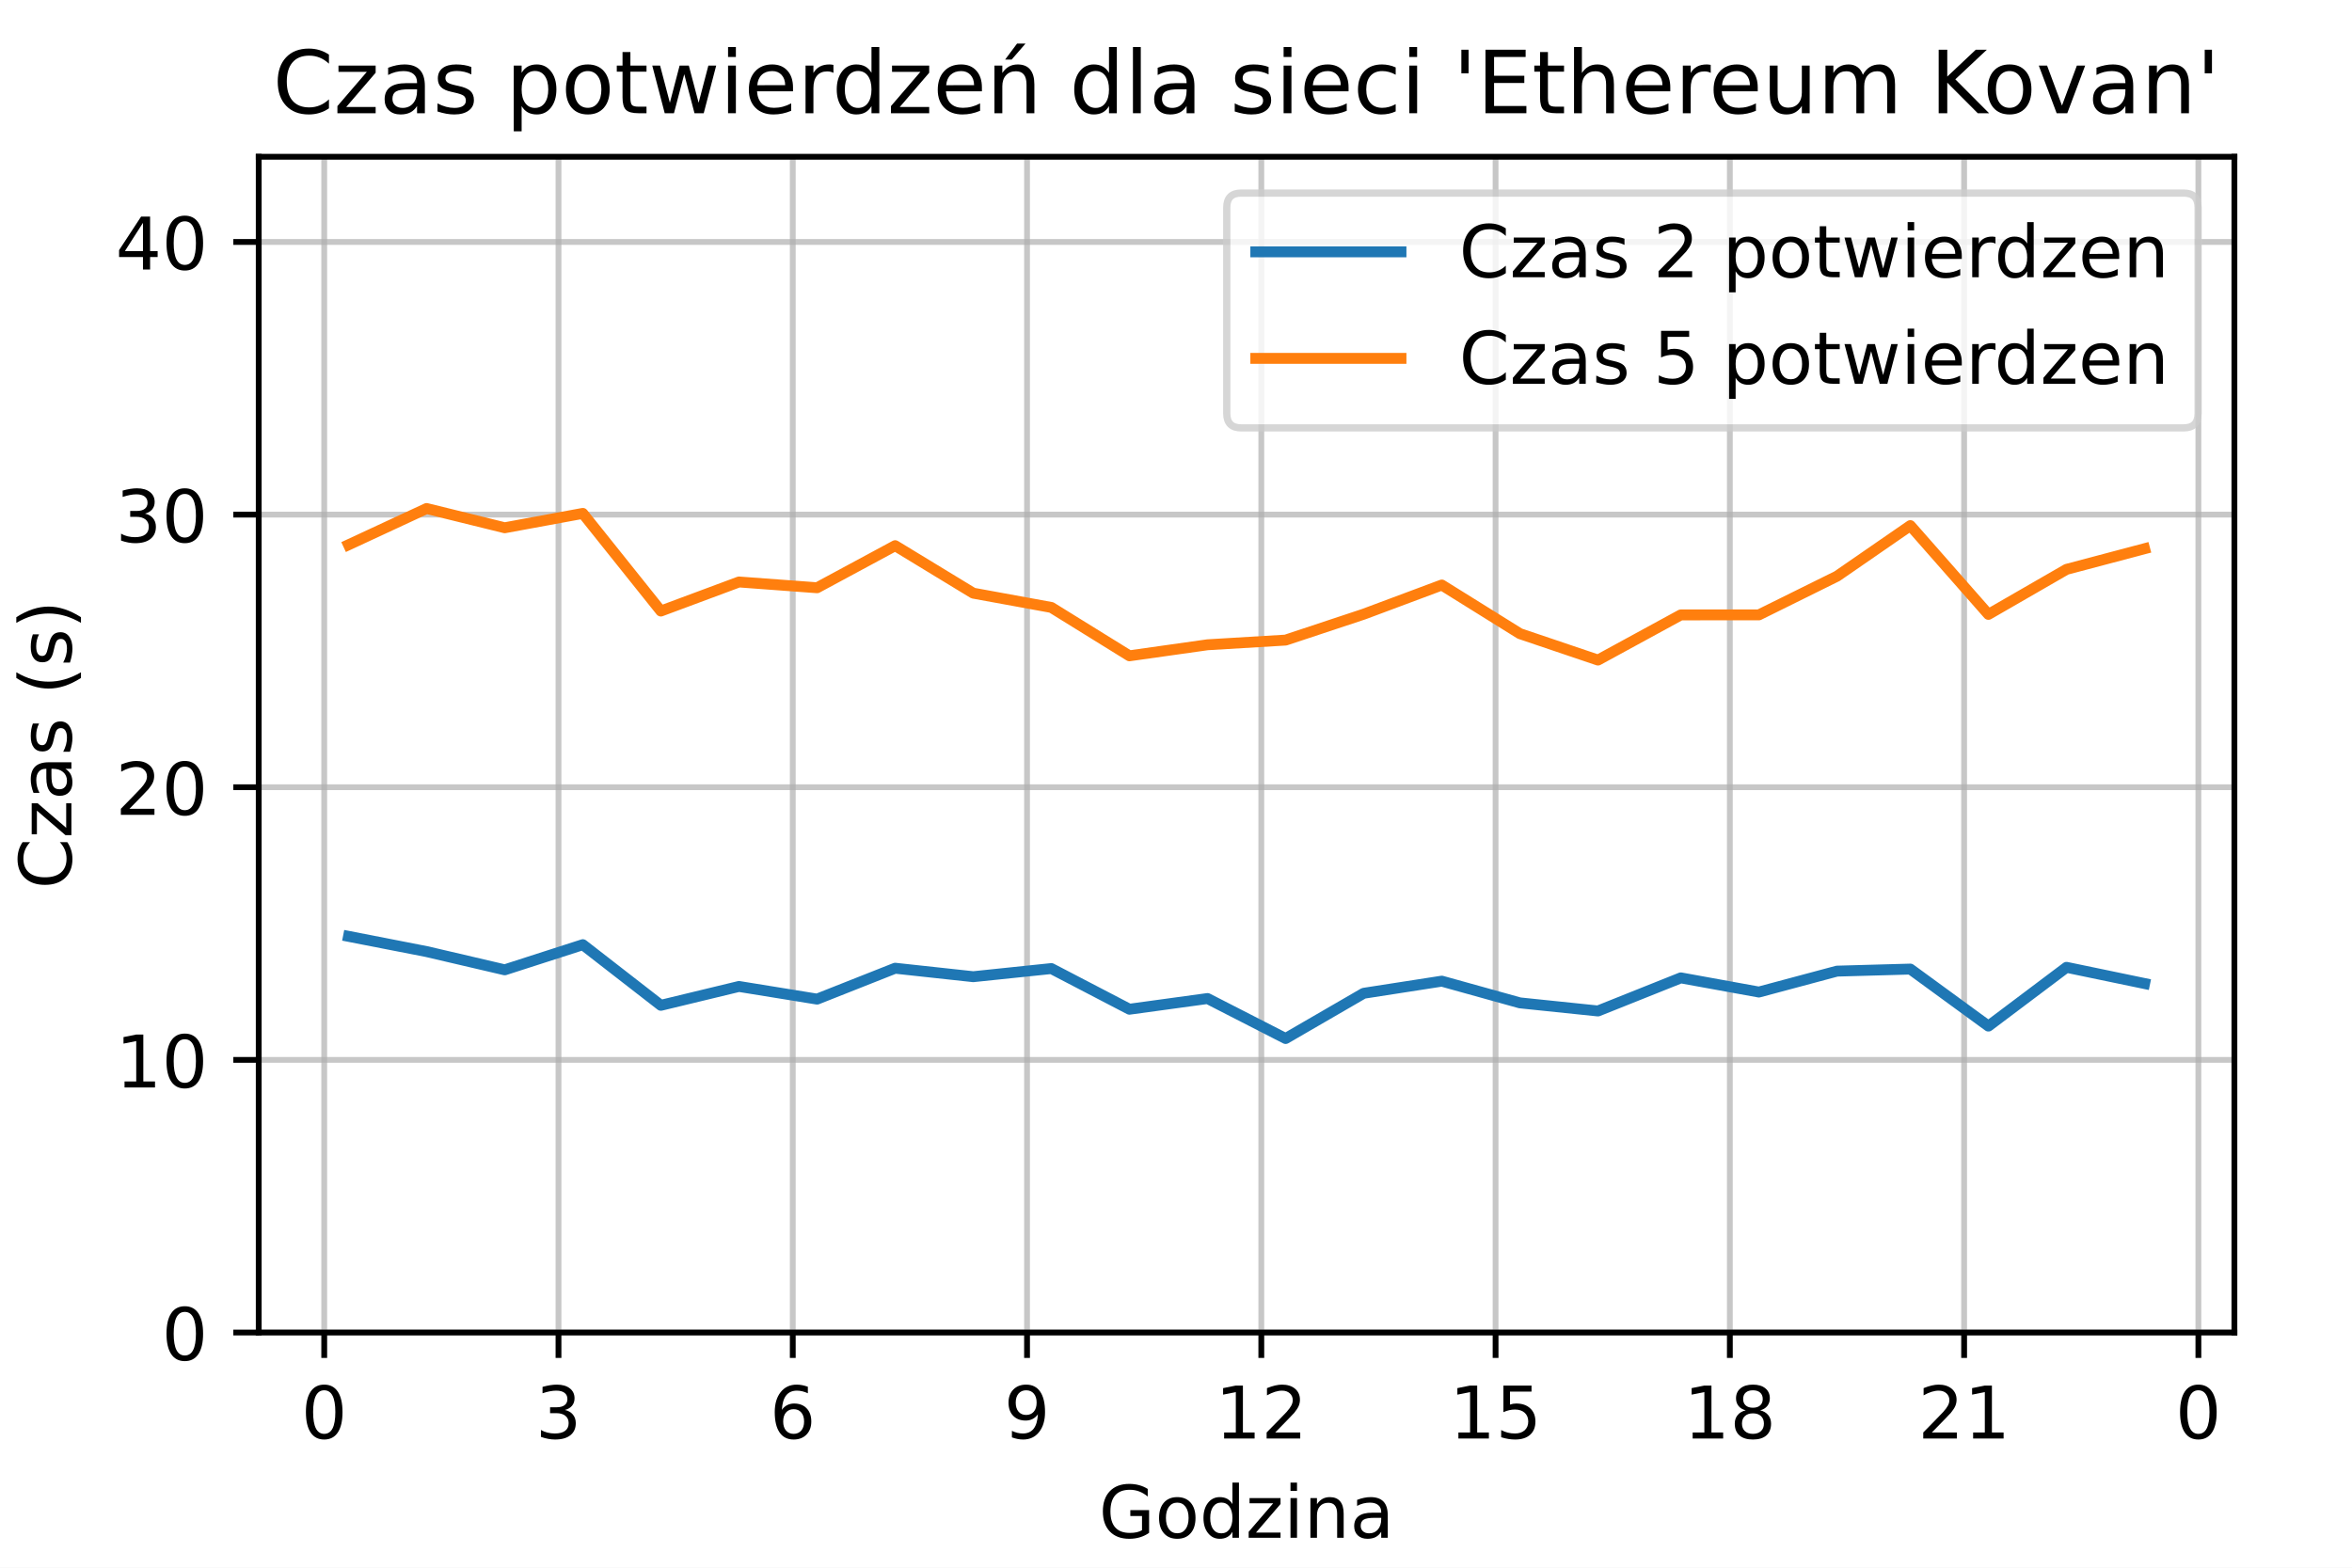
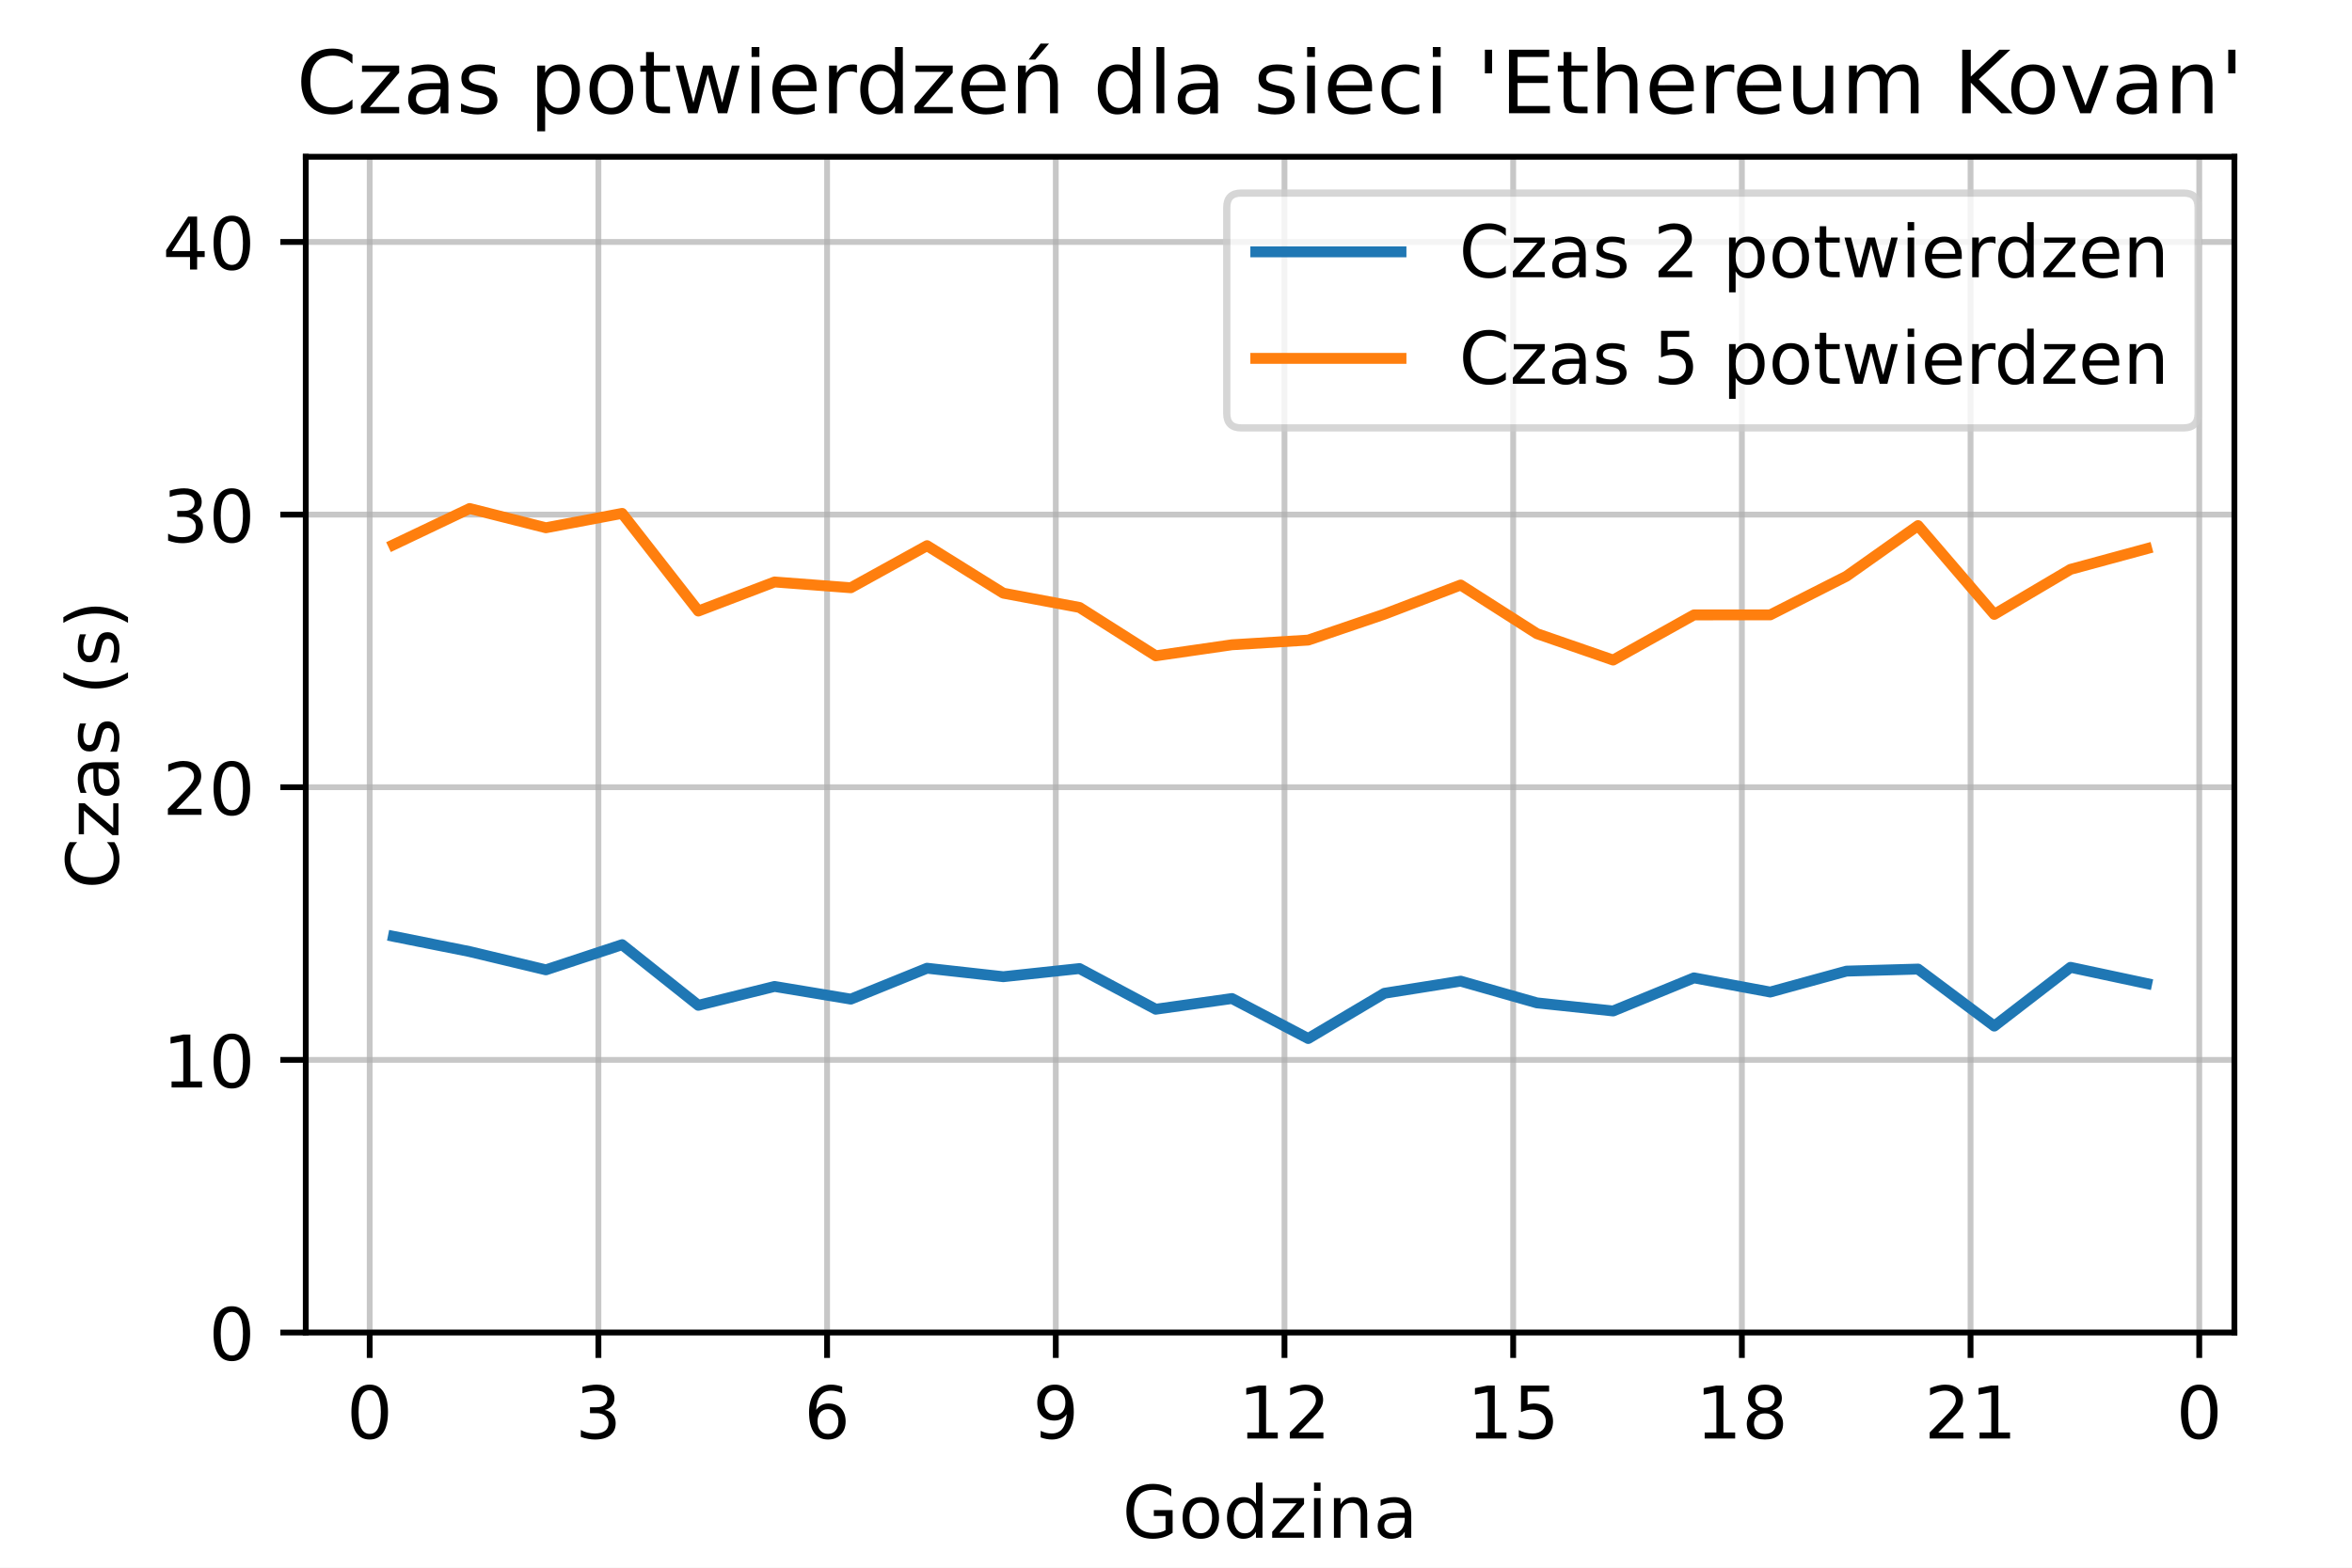
<svg xmlns="http://www.w3.org/2000/svg" xmlns:xlink="http://www.w3.org/1999/xlink" width="324pt" height="216pt" viewBox="0 0 324 216" version="1.1">
  <defs>
    <style type="text/css">*{stroke-linejoin: round; stroke-linecap: butt}</style>
  </defs>
  <g id="figure_1">
    <g id="patch_1">
      <path d="M 0 216  L 324 216  L 324 0  L 0 0  z " style="fill: #ffffff" />
    </g>
    <g id="axes_1">
      <g id="patch_2">
-         <path d="M 35.64 183.6  L 307.8 183.6  L 307.8 21.6  L 35.64 21.6  z " style="fill: #ffffff" />
+         <path d="M 42.12 183.6  L 307.8 183.6  L 307.8 21.6  L 42.12 21.6  z " style="fill: #ffffff" />
      </g>
      <g id="matplotlib.axis_1">
        <g id="xtick_1">
          <g id="line2d_1">
-             <path d="M 44.664 183.6  L 44.664 21.6  " clip-path="url(#p59d886151a)" style="fill: none; stroke: #b0b0b0; stroke-opacity: 0.7; stroke-width: 0.8; stroke-linecap: square" />
+             <path d="M 50.929 183.6  L 50.929 21.6  " clip-path="url(#p1c4f543452)" style="fill: none; stroke: #b0b0b0; stroke-opacity: 0.7; stroke-width: 0.8; stroke-linecap: square" />
          </g>
          <g id="line2d_2">
            <defs>
-               <path id="mf74582fe3d" d="M 0 0  L 0 3.5  " style="stroke: #000000; stroke-width: 0.8" />
+               <path id="ma3f1b9296a" d="M 0 0  L 0 3.5  " style="stroke: #000000; stroke-width: 0.8" />
            </defs>
            <g>
-               <use xlink:href="#mf74582fe3d" x="44.664" y="183.6" style="stroke: #000000; stroke-width: 0.8" />
+               <use xlink:href="#ma3f1b9296a" x="50.929" y="183.6" style="stroke: #000000; stroke-width: 0.8" />
            </g>
          </g>
          <g id="text_1">
-             <g transform="translate(41.48294 198.1984)scale(0.1 -0.1)">
+             <g transform="translate(47.74808 198.1984)scale(0.1 -0.1)">
              <defs>
                <path id="DejaVuSans-30" d="M 2034 4250  Q 1547 4250 1301 3770  Q 1056 3291 1056 2328  Q 1056 1369 1301 889  Q 1547 409 2034 409  Q 2525 409 2770 889  Q 3016 1369 3016 2328  Q 3016 3291 2770 3770  Q 2525 4250 2034 4250  z M 2034 4750  Q 2819 4750 3233 4129  Q 3647 3509 3647 2328  Q 3647 1150 3233 529  Q 2819 -91 2034 -91  Q 1250 -91 836 529  Q 422 1150 422 2328  Q 422 3509 836 4129  Q 1250 4750 2034 4750  z " transform="scale(0.015625)" />
              </defs>
              <use xlink:href="#DejaVuSans-30" />
            </g>
          </g>
        </g>
        <g id="xtick_2">
          <g id="line2d_3">
-             <path d="M 76.936 183.6  L 76.936 21.6  " clip-path="url(#p59d886151a)" style="fill: none; stroke: #b0b0b0; stroke-opacity: 0.7; stroke-width: 0.8; stroke-linecap: square" />
+             <path d="M 82.433 183.6  L 82.433 21.6  " clip-path="url(#p1c4f543452)" style="fill: none; stroke: #b0b0b0; stroke-opacity: 0.7; stroke-width: 0.8; stroke-linecap: square" />
          </g>
          <g id="line2d_4">
            <g>
-               <use xlink:href="#mf74582fe3d" x="76.936" y="183.6" style="stroke: #000000; stroke-width: 0.8" />
+               <use xlink:href="#ma3f1b9296a" x="82.433" y="183.6" style="stroke: #000000; stroke-width: 0.8" />
            </g>
          </g>
          <g id="text_2">
-             <g transform="translate(73.75488 198.1984)scale(0.1 -0.1)">
+             <g transform="translate(79.25163 198.1984)scale(0.1 -0.1)">
              <defs>
                <path id="DejaVuSans-33" d="M 2597 2516  Q 3050 2419 3304 2112  Q 3559 1806 3559 1356  Q 3559 666 3084 287  Q 2609 -91 1734 -91  Q 1441 -91 1130 -33  Q 819 25 488 141  L 488 750  Q 750 597 1062 519  Q 1375 441 1716 441  Q 2309 441 2620 675  Q 2931 909 2931 1356  Q 2931 1769 2642 2001  Q 2353 2234 1838 2234  L 1294 2234  L 1294 2753  L 1863 2753  Q 2328 2753 2575 2939  Q 2822 3125 2822 3475  Q 2822 3834 2567 4026  Q 2313 4219 1838 4219  Q 1578 4219 1281 4162  Q 984 4106 628 3988  L 628 4550  Q 988 4650 1302 4700  Q 1616 4750 1894 4750  Q 2613 4750 3031 4423  Q 3450 4097 3450 3541  Q 3450 3153 3228 2886  Q 3006 2619 2597 2516  z " transform="scale(0.015625)" />
              </defs>
              <use xlink:href="#DejaVuSans-33" />
            </g>
          </g>
        </g>
        <g id="xtick_3">
          <g id="line2d_5">
-             <path d="M 109.208 183.6  L 109.208 21.6  " clip-path="url(#p59d886151a)" style="fill: none; stroke: #b0b0b0; stroke-opacity: 0.7; stroke-width: 0.8; stroke-linecap: square" />
+             <path d="M 113.936 183.6  L 113.936 21.6  " clip-path="url(#p1c4f543452)" style="fill: none; stroke: #b0b0b0; stroke-opacity: 0.7; stroke-width: 0.8; stroke-linecap: square" />
          </g>
          <g id="line2d_6">
            <g>
-               <use xlink:href="#mf74582fe3d" x="109.208" y="183.6" style="stroke: #000000; stroke-width: 0.8" />
+               <use xlink:href="#ma3f1b9296a" x="113.936" y="183.6" style="stroke: #000000; stroke-width: 0.8" />
            </g>
          </g>
          <g id="text_3">
-             <g transform="translate(106.0268 198.1984)scale(0.1 -0.1)">
+             <g transform="translate(110.7552 198.1984)scale(0.1 -0.1)">
              <defs>
                <path id="DejaVuSans-36" d="M 2113 2584  Q 1688 2584 1439 2293  Q 1191 2003 1191 1497  Q 1191 994 1439 701  Q 1688 409 2113 409  Q 2538 409 2786 701  Q 3034 994 3034 1497  Q 3034 2003 2786 2293  Q 2538 2584 2113 2584  z M 3366 4563  L 3366 3988  Q 3128 4100 2886 4159  Q 2644 4219 2406 4219  Q 1781 4219 1451 3797  Q 1122 3375 1075 2522  Q 1259 2794 1537 2939  Q 1816 3084 2150 3084  Q 2853 3084 3261 2657  Q 3669 2231 3669 1497  Q 3669 778 3244 343  Q 2819 -91 2113 -91  Q 1303 -91 875 529  Q 447 1150 447 2328  Q 447 3434 972 4092  Q 1497 4750 2381 4750  Q 2619 4750 2861 4703  Q 3103 4656 3366 4563  z " transform="scale(0.015625)" />
              </defs>
              <use xlink:href="#DejaVuSans-36" />
            </g>
          </g>
        </g>
        <g id="xtick_4">
          <g id="line2d_7">
-             <path d="M 141.48 183.6  L 141.48 21.6  " clip-path="url(#p59d886151a)" style="fill: none; stroke: #b0b0b0; stroke-opacity: 0.7; stroke-width: 0.8; stroke-linecap: square" />
+             <path d="M 145.44 183.6  L 145.44 21.6  " clip-path="url(#p1c4f543452)" style="fill: none; stroke: #b0b0b0; stroke-opacity: 0.7; stroke-width: 0.8; stroke-linecap: square" />
          </g>
          <g id="line2d_8">
            <g>
-               <use xlink:href="#mf74582fe3d" x="141.48" y="183.6" style="stroke: #000000; stroke-width: 0.8" />
+               <use xlink:href="#ma3f1b9296a" x="145.44" y="183.6" style="stroke: #000000; stroke-width: 0.8" />
            </g>
          </g>
          <g id="text_4">
-             <g transform="translate(138.2988 198.1984)scale(0.1 -0.1)">
+             <g transform="translate(142.2587 198.1984)scale(0.1 -0.1)">
              <defs>
                <path id="DejaVuSans-39" d="M 703 97  L 703 672  Q 941 559 1184 500  Q 1428 441 1663 441  Q 2288 441 2617 861  Q 2947 1281 2994 2138  Q 2813 1869 2534 1725  Q 2256 1581 1919 1581  Q 1219 1581 811 2004  Q 403 2428 403 3163  Q 403 3881 828 4315  Q 1253 4750 1959 4750  Q 2769 4750 3195 4129  Q 3622 3509 3622 2328  Q 3622 1225 3098 567  Q 2575 -91 1691 -91  Q 1453 -91 1209 -44  Q 966 3 703 97  z M 1959 2075  Q 2384 2075 2632 2365  Q 2881 2656 2881 3163  Q 2881 3666 2632 3958  Q 2384 4250 1959 4250  Q 1534 4250 1286 3958  Q 1038 3666 1038 3163  Q 1038 2656 1286 2365  Q 1534 2075 1959 2075  z " transform="scale(0.015625)" />
              </defs>
              <use xlink:href="#DejaVuSans-39" />
            </g>
          </g>
        </g>
        <g id="xtick_5">
          <g id="line2d_9">
-             <path d="M 173.752 183.6  L 173.752 21.6  " clip-path="url(#p59d886151a)" style="fill: none; stroke: #b0b0b0; stroke-opacity: 0.7; stroke-width: 0.8; stroke-linecap: square" />
+             <path d="M 176.944 183.6  L 176.944 21.6  " clip-path="url(#p1c4f543452)" style="fill: none; stroke: #b0b0b0; stroke-opacity: 0.7; stroke-width: 0.8; stroke-linecap: square" />
          </g>
          <g id="line2d_10">
            <g>
-               <use xlink:href="#mf74582fe3d" x="173.752" y="183.6" style="stroke: #000000; stroke-width: 0.8" />
+               <use xlink:href="#ma3f1b9296a" x="176.944" y="183.6" style="stroke: #000000; stroke-width: 0.8" />
            </g>
          </g>
          <g id="text_5">
-             <g transform="translate(167.3894 198.1984)scale(0.1 -0.1)">
+             <g transform="translate(170.5811 198.1984)scale(0.1 -0.1)">
              <defs>
                <path id="DejaVuSans-31" d="M 794 531  L 1825 531  L 1825 4091  L 703 3866  L 703 4441  L 1819 4666  L 2450 4666  L 2450 531  L 3481 531  L 3481 0  L 794 0  L 794 531  z " transform="scale(0.015625)" />
                <path id="DejaVuSans-32" d="M 1228 531  L 3431 531  L 3431 0  L 469 0  L 469 531  Q 828 903 1448 1529  Q 2069 2156 2228 2338  Q 2531 2678 2651 2914  Q 2772 3150 2772 3378  Q 2772 3750 2511 3984  Q 2250 4219 1831 4219  Q 1534 4219 1204 4116  Q 875 4013 500 3803  L 500 4441  Q 881 4594 1212 4672  Q 1544 4750 1819 4750  Q 2544 4750 2975 4387  Q 3406 4025 3406 3419  Q 3406 3131 3298 2873  Q 3191 2616 2906 2266  Q 2828 2175 2409 1742  Q 1991 1309 1228 531  z " transform="scale(0.015625)" />
              </defs>
              <use xlink:href="#DejaVuSans-31" />
              <use xlink:href="#DejaVuSans-32" x="63.623" />
            </g>
          </g>
        </g>
        <g id="xtick_6">
          <g id="line2d_11">
-             <path d="M 206.024 183.6  L 206.024 21.6  " clip-path="url(#p59d886151a)" style="fill: none; stroke: #b0b0b0; stroke-opacity: 0.7; stroke-width: 0.8; stroke-linecap: square" />
+             <path d="M 208.447 183.6  L 208.447 21.6  " clip-path="url(#p1c4f543452)" style="fill: none; stroke: #b0b0b0; stroke-opacity: 0.7; stroke-width: 0.8; stroke-linecap: square" />
          </g>
          <g id="line2d_12">
            <g>
-               <use xlink:href="#mf74582fe3d" x="206.024" y="183.6" style="stroke: #000000; stroke-width: 0.8" />
+               <use xlink:href="#ma3f1b9296a" x="208.447" y="183.6" style="stroke: #000000; stroke-width: 0.8" />
            </g>
          </g>
          <g id="text_6">
-             <g transform="translate(199.6614 198.1984)scale(0.1 -0.1)">
+             <g transform="translate(202.0846 198.1984)scale(0.1 -0.1)">
              <defs>
                <path id="DejaVuSans-35" d="M 691 4666  L 3169 4666  L 3169 4134  L 1269 4134  L 1269 2991  Q 1406 3038 1543 3061  Q 1681 3084 1819 3084  Q 2600 3084 3056 2656  Q 3513 2228 3513 1497  Q 3513 744 3044 326  Q 2575 -91 1722 -91  Q 1428 -91 1123 -41  Q 819 9 494 109  L 494 744  Q 775 591 1075 516  Q 1375 441 1709 441  Q 2250 441 2565 725  Q 2881 1009 2881 1497  Q 2881 1984 2565 2268  Q 2250 2553 1709 2553  Q 1456 2553 1204 2497  Q 953 2441 691 2322  L 691 4666  z " transform="scale(0.015625)" />
              </defs>
              <use xlink:href="#DejaVuSans-31" />
              <use xlink:href="#DejaVuSans-35" x="63.623" />
            </g>
          </g>
        </g>
        <g id="xtick_7">
          <g id="line2d_13">
-             <path d="M 238.296 183.6  L 238.296 21.6  " clip-path="url(#p59d886151a)" style="fill: none; stroke: #b0b0b0; stroke-opacity: 0.7; stroke-width: 0.8; stroke-linecap: square" />
+             <path d="M 239.951 183.6  L 239.951 21.6  " clip-path="url(#p1c4f543452)" style="fill: none; stroke: #b0b0b0; stroke-opacity: 0.7; stroke-width: 0.8; stroke-linecap: square" />
          </g>
          <g id="line2d_14">
            <g>
-               <use xlink:href="#mf74582fe3d" x="238.296" y="183.6" style="stroke: #000000; stroke-width: 0.8" />
+               <use xlink:href="#ma3f1b9296a" x="239.951" y="183.6" style="stroke: #000000; stroke-width: 0.8" />
            </g>
          </g>
          <g id="text_7">
-             <g transform="translate(231.9333 198.1984)scale(0.1 -0.1)">
+             <g transform="translate(233.5882 198.1984)scale(0.1 -0.1)">
              <defs>
                <path id="DejaVuSans-38" d="M 2034 2216  Q 1584 2216 1326 1975  Q 1069 1734 1069 1313  Q 1069 891 1326 650  Q 1584 409 2034 409  Q 2484 409 2743 651  Q 3003 894 3003 1313  Q 3003 1734 2745 1975  Q 2488 2216 2034 2216  z M 1403 2484  Q 997 2584 770 2862  Q 544 3141 544 3541  Q 544 4100 942 4425  Q 1341 4750 2034 4750  Q 2731 4750 3128 4425  Q 3525 4100 3525 3541  Q 3525 3141 3298 2862  Q 3072 2584 2669 2484  Q 3125 2378 3379 2068  Q 3634 1759 3634 1313  Q 3634 634 3220 271  Q 2806 -91 2034 -91  Q 1263 -91 848 271  Q 434 634 434 1313  Q 434 1759 690 2068  Q 947 2378 1403 2484  z M 1172 3481  Q 1172 3119 1398 2916  Q 1625 2713 2034 2713  Q 2441 2713 2670 2916  Q 2900 3119 2900 3481  Q 2900 3844 2670 4047  Q 2441 4250 2034 4250  Q 1625 4250 1398 4047  Q 1172 3844 1172 3481  z " transform="scale(0.015625)" />
              </defs>
              <use xlink:href="#DejaVuSans-31" />
              <use xlink:href="#DejaVuSans-38" x="63.623" />
            </g>
          </g>
        </g>
        <g id="xtick_8">
          <g id="line2d_15">
-             <path d="M 270.568 183.6  L 270.568 21.6  " clip-path="url(#p59d886151a)" style="fill: none; stroke: #b0b0b0; stroke-opacity: 0.7; stroke-width: 0.8; stroke-linecap: square" />
+             <path d="M 271.454 183.6  L 271.454 21.6  " clip-path="url(#p1c4f543452)" style="fill: none; stroke: #b0b0b0; stroke-opacity: 0.7; stroke-width: 0.8; stroke-linecap: square" />
          </g>
          <g id="line2d_16">
            <g>
-               <use xlink:href="#mf74582fe3d" x="270.568" y="183.6" style="stroke: #000000; stroke-width: 0.8" />
+               <use xlink:href="#ma3f1b9296a" x="271.454" y="183.6" style="stroke: #000000; stroke-width: 0.8" />
            </g>
          </g>
          <g id="text_8">
-             <g transform="translate(264.2052 198.1984)scale(0.1 -0.1)">
+             <g transform="translate(265.0917 198.1984)scale(0.1 -0.1)">
              <use xlink:href="#DejaVuSans-32" />
              <use xlink:href="#DejaVuSans-31" x="63.623" />
            </g>
          </g>
        </g>
        <g id="xtick_9">
          <g id="line2d_17">
-             <path d="M 302.84 183.6  L 302.84 21.6  " clip-path="url(#p59d886151a)" style="fill: none; stroke: #b0b0b0; stroke-opacity: 0.7; stroke-width: 0.8; stroke-linecap: square" />
+             <path d="M 302.958 183.6  L 302.958 21.6  " clip-path="url(#p1c4f543452)" style="fill: none; stroke: #b0b0b0; stroke-opacity: 0.7; stroke-width: 0.8; stroke-linecap: square" />
          </g>
          <g id="line2d_18">
            <g>
-               <use xlink:href="#mf74582fe3d" x="302.84" y="183.6" style="stroke: #000000; stroke-width: 0.8" />
+               <use xlink:href="#ma3f1b9296a" x="302.958" y="183.6" style="stroke: #000000; stroke-width: 0.8" />
            </g>
          </g>
          <g id="text_9">
-             <g transform="translate(299.6584 198.1984)scale(0.1 -0.1)">
+             <g transform="translate(299.7765 198.1984)scale(0.1 -0.1)">
              <use xlink:href="#DejaVuSans-30" />
            </g>
          </g>
        </g>
        <g id="text_10">
-           <g transform="translate(151.3661 211.8766)scale(0.1 -0.1)">
+           <g transform="translate(154.6061 211.8766)scale(0.1 -0.1)">
            <defs>
              <path id="DejaVuSans-47" d="M 3809 666  L 3809 1919  L 2778 1919  L 2778 2438  L 4434 2438  L 4434 434  Q 4069 175 3628 42  Q 3188 -91 2688 -91  Q 1594 -91 976 548  Q 359 1188 359 2328  Q 359 3472 976 4111  Q 1594 4750 2688 4750  Q 3144 4750 3555 4637  Q 3966 4525 4313 4306  L 4313 3634  Q 3963 3931 3569 4081  Q 3175 4231 2741 4231  Q 1884 4231 1454 3753  Q 1025 3275 1025 2328  Q 1025 1384 1454 906  Q 1884 428 2741 428  Q 3075 428 3337 486  Q 3600 544 3809 666  z " transform="scale(0.015625)" />
              <path id="DejaVuSans-6f" d="M 1959 3097  Q 1497 3097 1228 2736  Q 959 2375 959 1747  Q 959 1119 1226 758  Q 1494 397 1959 397  Q 2419 397 2687 759  Q 2956 1122 2956 1747  Q 2956 2369 2687 2733  Q 2419 3097 1959 3097  z M 1959 3584  Q 2709 3584 3137 3096  Q 3566 2609 3566 1747  Q 3566 888 3137 398  Q 2709 -91 1959 -91  Q 1206 -91 779 398  Q 353 888 353 1747  Q 353 2609 779 3096  Q 1206 3584 1959 3584  z " transform="scale(0.015625)" />
              <path id="DejaVuSans-64" d="M 2906 2969  L 2906 4863  L 3481 4863  L 3481 0  L 2906 0  L 2906 525  Q 2725 213 2448 61  Q 2172 -91 1784 -91  Q 1150 -91 751 415  Q 353 922 353 1747  Q 353 2572 751 3078  Q 1150 3584 1784 3584  Q 2172 3584 2448 3432  Q 2725 3281 2906 2969  z M 947 1747  Q 947 1113 1208 752  Q 1469 391 1925 391  Q 2381 391 2643 752  Q 2906 1113 2906 1747  Q 2906 2381 2643 2742  Q 2381 3103 1925 3103  Q 1469 3103 1208 2742  Q 947 2381 947 1747  z " transform="scale(0.015625)" />
              <path id="DejaVuSans-7a" d="M 353 3500  L 3084 3500  L 3084 2975  L 922 459  L 3084 459  L 3084 0  L 275 0  L 275 525  L 2438 3041  L 353 3041  L 353 3500  z " transform="scale(0.015625)" />
              <path id="DejaVuSans-69" d="M 603 3500  L 1178 3500  L 1178 0  L 603 0  L 603 3500  z M 603 4863  L 1178 4863  L 1178 4134  L 603 4134  L 603 4863  z " transform="scale(0.015625)" />
              <path id="DejaVuSans-6e" d="M 3513 2113  L 3513 0  L 2938 0  L 2938 2094  Q 2938 2591 2744 2837  Q 2550 3084 2163 3084  Q 1697 3084 1428 2787  Q 1159 2491 1159 1978  L 1159 0  L 581 0  L 581 3500  L 1159 3500  L 1159 2956  Q 1366 3272 1645 3428  Q 1925 3584 2291 3584  Q 2894 3584 3203 3211  Q 3513 2838 3513 2113  z " transform="scale(0.015625)" />
              <path id="DejaVuSans-61" d="M 2194 1759  Q 1497 1759 1228 1600  Q 959 1441 959 1056  Q 959 750 1161 570  Q 1363 391 1709 391  Q 2188 391 2477 730  Q 2766 1069 2766 1631  L 2766 1759  L 2194 1759  z M 3341 1997  L 3341 0  L 2766 0  L 2766 531  Q 2569 213 2275 61  Q 1981 -91 1556 -91  Q 1019 -91 701 211  Q 384 513 384 1019  Q 384 1609 779 1909  Q 1175 2209 1959 2209  L 2766 2209  L 2766 2266  Q 2766 2663 2505 2880  Q 2244 3097 1772 3097  Q 1472 3097 1187 3025  Q 903 2953 641 2809  L 641 3341  Q 956 3463 1253 3523  Q 1550 3584 1831 3584  Q 2591 3584 2966 3190  Q 3341 2797 3341 1997  z " transform="scale(0.015625)" />
            </defs>
            <use xlink:href="#DejaVuSans-47" />
            <use xlink:href="#DejaVuSans-6f" x="77.49" />
            <use xlink:href="#DejaVuSans-64" x="138.672" />
            <use xlink:href="#DejaVuSans-7a" x="202.148" />
            <use xlink:href="#DejaVuSans-69" x="254.639" />
            <use xlink:href="#DejaVuSans-6e" x="282.422" />
            <use xlink:href="#DejaVuSans-61" x="345.801" />
          </g>
        </g>
      </g>
      <g id="matplotlib.axis_2">
        <g id="ytick_1">
          <g id="line2d_19">
-             <path d="M 35.64 183.6  L 307.8 183.6  " clip-path="url(#p59d886151a)" style="fill: none; stroke: #b0b0b0; stroke-opacity: 0.7; stroke-width: 0.8; stroke-linecap: square" />
+             <path d="M 42.12 183.6  L 307.8 183.6  " clip-path="url(#p1c4f543452)" style="fill: none; stroke: #b0b0b0; stroke-opacity: 0.7; stroke-width: 0.8; stroke-linecap: square" />
          </g>
          <g id="line2d_20">
            <defs>
-               <path id="med39dbb73d" d="M 0 0  L -3.5 0  " style="stroke: #000000; stroke-width: 0.8" />
+               <path id="m61ef174d6d" d="M 0 0  L -3.5 0  " style="stroke: #000000; stroke-width: 0.8" />
            </defs>
            <g>
-               <use xlink:href="#med39dbb73d" x="35.64" y="183.6" style="stroke: #000000; stroke-width: 0.8" />
+               <use xlink:href="#m61ef174d6d" x="42.12" y="183.6" style="stroke: #000000; stroke-width: 0.8" />
            </g>
          </g>
          <g id="text_11">
-             <g transform="translate(22.2775 187.3992)scale(0.1 -0.1)">
+             <g transform="translate(28.7575 187.3992)scale(0.1 -0.1)">
              <use xlink:href="#DejaVuSans-30" />
            </g>
          </g>
        </g>
        <g id="ytick_2">
          <g id="line2d_21">
-             <path d="M 35.64 146.034  L 307.8 146.034  " clip-path="url(#p59d886151a)" style="fill: none; stroke: #b0b0b0; stroke-opacity: 0.7; stroke-width: 0.8; stroke-linecap: square" />
+             <path d="M 42.12 146.034  L 307.8 146.034  " clip-path="url(#p1c4f543452)" style="fill: none; stroke: #b0b0b0; stroke-opacity: 0.7; stroke-width: 0.8; stroke-linecap: square" />
          </g>
          <g id="line2d_22">
            <g>
-               <use xlink:href="#med39dbb73d" x="35.64" y="146.034" style="stroke: #000000; stroke-width: 0.8" />
+               <use xlink:href="#m61ef174d6d" x="42.12" y="146.034" style="stroke: #000000; stroke-width: 0.8" />
            </g>
          </g>
          <g id="text_12">
-             <g transform="translate(15.915 149.8332)scale(0.1 -0.1)">
+             <g transform="translate(22.395 149.8332)scale(0.1 -0.1)">
              <use xlink:href="#DejaVuSans-31" />
              <use xlink:href="#DejaVuSans-30" x="63.623" />
            </g>
          </g>
        </g>
        <g id="ytick_3">
          <g id="line2d_23">
-             <path d="M 35.64 108.468  L 307.8 108.468  " clip-path="url(#p59d886151a)" style="fill: none; stroke: #b0b0b0; stroke-opacity: 0.7; stroke-width: 0.8; stroke-linecap: square" />
+             <path d="M 42.12 108.468  L 307.8 108.468  " clip-path="url(#p1c4f543452)" style="fill: none; stroke: #b0b0b0; stroke-opacity: 0.7; stroke-width: 0.8; stroke-linecap: square" />
          </g>
          <g id="line2d_24">
            <g>
-               <use xlink:href="#med39dbb73d" x="35.64" y="108.468" style="stroke: #000000; stroke-width: 0.8" />
+               <use xlink:href="#m61ef174d6d" x="42.12" y="108.468" style="stroke: #000000; stroke-width: 0.8" />
            </g>
          </g>
          <g id="text_13">
-             <g transform="translate(15.915 112.2672)scale(0.1 -0.1)">
+             <g transform="translate(22.395 112.2672)scale(0.1 -0.1)">
              <use xlink:href="#DejaVuSans-32" />
              <use xlink:href="#DejaVuSans-30" x="63.623" />
            </g>
          </g>
        </g>
        <g id="ytick_4">
          <g id="line2d_25">
-             <path d="M 35.64 70.902  L 307.8 70.902  " clip-path="url(#p59d886151a)" style="fill: none; stroke: #b0b0b0; stroke-opacity: 0.7; stroke-width: 0.8; stroke-linecap: square" />
+             <path d="M 42.12 70.902  L 307.8 70.902  " clip-path="url(#p1c4f543452)" style="fill: none; stroke: #b0b0b0; stroke-opacity: 0.7; stroke-width: 0.8; stroke-linecap: square" />
          </g>
          <g id="line2d_26">
            <g>
-               <use xlink:href="#med39dbb73d" x="35.64" y="70.902" style="stroke: #000000; stroke-width: 0.8" />
+               <use xlink:href="#m61ef174d6d" x="42.12" y="70.902" style="stroke: #000000; stroke-width: 0.8" />
            </g>
          </g>
          <g id="text_14">
-             <g transform="translate(15.915 74.70126)scale(0.1 -0.1)">
+             <g transform="translate(22.395 74.70126)scale(0.1 -0.1)">
              <use xlink:href="#DejaVuSans-33" />
              <use xlink:href="#DejaVuSans-30" x="63.623" />
            </g>
          </g>
        </g>
        <g id="ytick_5">
          <g id="line2d_27">
-             <path d="M 35.64 33.336  L 307.8 33.336  " clip-path="url(#p59d886151a)" style="fill: none; stroke: #b0b0b0; stroke-opacity: 0.7; stroke-width: 0.8; stroke-linecap: square" />
+             <path d="M 42.12 33.336  L 307.8 33.336  " clip-path="url(#p1c4f543452)" style="fill: none; stroke: #b0b0b0; stroke-opacity: 0.7; stroke-width: 0.8; stroke-linecap: square" />
          </g>
          <g id="line2d_28">
            <g>
-               <use xlink:href="#med39dbb73d" x="35.64" y="33.336" style="stroke: #000000; stroke-width: 0.8" />
+               <use xlink:href="#m61ef174d6d" x="42.12" y="33.336" style="stroke: #000000; stroke-width: 0.8" />
            </g>
          </g>
          <g id="text_15">
-             <g transform="translate(15.915 37.13527)scale(0.1 -0.1)">
+             <g transform="translate(22.395 37.13527)scale(0.1 -0.1)">
              <defs>
                <path id="DejaVuSans-34" d="M 2419 4116  L 825 1625  L 2419 1625  L 2419 4116  z M 2253 4666  L 3047 4666  L 3047 1625  L 3713 1625  L 3713 1100  L 3047 1100  L 3047 0  L 2419 0  L 2419 1100  L 313 1100  L 313 1709  L 2253 4666  z " transform="scale(0.015625)" />
              </defs>
              <use xlink:href="#DejaVuSans-34" />
              <use xlink:href="#DejaVuSans-30" x="63.623" />
            </g>
          </g>
        </g>
        <g id="text_16">
-           <g transform="translate(9.835312 122.4797)rotate(-90)scale(0.1 -0.1)">
+           <g transform="translate(16.31531 122.4797)rotate(-90)scale(0.1 -0.1)">
            <defs>
              <path id="DejaVuSans-43" d="M 4122 4306  L 4122 3641  Q 3803 3938 3442 4084  Q 3081 4231 2675 4231  Q 1875 4231 1450 3742  Q 1025 3253 1025 2328  Q 1025 1406 1450 917  Q 1875 428 2675 428  Q 3081 428 3442 575  Q 3803 722 4122 1019  L 4122 359  Q 3791 134 3420 21  Q 3050 -91 2638 -91  Q 1578 -91 968 557  Q 359 1206 359 2328  Q 359 3453 968 4101  Q 1578 4750 2638 4750  Q 3056 4750 3426 4639  Q 3797 4528 4122 4306  z " transform="scale(0.015625)" />
              <path id="DejaVuSans-73" d="M 2834 3397  L 2834 2853  Q 2591 2978 2328 3040  Q 2066 3103 1784 3103  Q 1356 3103 1142 2972  Q 928 2841 928 2578  Q 928 2378 1081 2264  Q 1234 2150 1697 2047  L 1894 2003  Q 2506 1872 2764 1633  Q 3022 1394 3022 966  Q 3022 478 2636 193  Q 2250 -91 1575 -91  Q 1294 -91 989 -36  Q 684 19 347 128  L 347 722  Q 666 556 975 473  Q 1284 391 1588 391  Q 1994 391 2212 530  Q 2431 669 2431 922  Q 2431 1156 2273 1281  Q 2116 1406 1581 1522  L 1381 1569  Q 847 1681 609 1914  Q 372 2147 372 2553  Q 372 3047 722 3315  Q 1072 3584 1716 3584  Q 2034 3584 2315 3537  Q 2597 3491 2834 3397  z " transform="scale(0.015625)" />
              <path id="DejaVuSans-20" transform="scale(0.015625)" />
              <path id="DejaVuSans-28" d="M 1984 4856  Q 1566 4138 1362 3434  Q 1159 2731 1159 2009  Q 1159 1288 1364 580  Q 1569 -128 1984 -844  L 1484 -844  Q 1016 -109 783 600  Q 550 1309 550 2009  Q 550 2706 781 3412  Q 1013 4119 1484 4856  L 1984 4856  z " transform="scale(0.015625)" />
              <path id="DejaVuSans-29" d="M 513 4856  L 1013 4856  Q 1481 4119 1714 3412  Q 1947 2706 1947 2009  Q 1947 1309 1714 600  Q 1481 -109 1013 -844  L 513 -844  Q 928 -128 1133 580  Q 1338 1288 1338 2009  Q 1338 2731 1133 3434  Q 928 4138 513 4856  z " transform="scale(0.015625)" />
            </defs>
            <use xlink:href="#DejaVuSans-43" />
            <use xlink:href="#DejaVuSans-7a" x="69.824" />
            <use xlink:href="#DejaVuSans-61" x="122.314" />
            <use xlink:href="#DejaVuSans-73" x="183.594" />
            <use xlink:href="#DejaVuSans-20" x="235.693" />
            <use xlink:href="#DejaVuSans-28" x="267.48" />
            <use xlink:href="#DejaVuSans-73" x="306.494" />
            <use xlink:href="#DejaVuSans-29" x="358.594" />
          </g>
        </g>
      </g>
      <g id="line2d_29">
-         <path d="M 48.011 129.012  L 58.768 131.112  L 69.529 133.626  L 80.283 130.161  L 91.04 138.515  L 101.797 135.917  L 112.558 137.661  L 123.312 133.405  L 134.069 134.572  L 144.827 133.451  L 155.584 139.053  L 166.341 137.58  L 177.099 143.089  L 187.856 136.856  L 198.613 135.186  L 209.371 138.178  L 220.128 139.294  L 231.54 134.733  L 242.294 136.686  L 253.057 133.804  L 263.157 133.522  L 273.914 141.377  L 284.675 133.281  L 295.429 135.516  " clip-path="url(#p59d886151a)" style="fill: none; stroke: #1f77b4; stroke-width: 1.5; stroke-linecap: square" />
+         <path d="M 54.196 129.012  L 64.698 131.112  L 75.202 133.626  L 85.7 130.161  L 96.201 138.515  L 106.702 135.917  L 117.206 137.661  L 127.705 133.405  L 138.206 134.572  L 148.707 133.451  L 159.208 139.053  L 169.709 137.58  L 180.211 143.089  L 190.712 136.856  L 201.213 135.186  L 211.714 138.178  L 222.215 139.294  L 233.355 134.733  L 243.854 136.686  L 254.361 133.804  L 264.22 133.522  L 274.721 141.377  L 285.225 133.281  L 295.724 135.516  " clip-path="url(#p1c4f543452)" style="fill: none; stroke: #1f77b4; stroke-width: 1.5; stroke-linecap: square" />
      </g>
      <g id="line2d_30">
-         <path d="M 48.011 75.062  L 58.768 70.064  L 69.529 72.717  L 80.283 70.737  L 91.04 84.19  L 101.797 80.186  L 112.558 80.983  L 123.312 75.184  L 134.069 81.728  L 144.827 83.695  L 155.584 90.358  L 166.341 88.839  L 177.099 88.194  L 187.856 84.623  L 198.613 80.605  L 209.371 87.306  L 220.128 90.945  L 231.54 84.722  L 242.294 84.72  L 253.057 79.392  L 263.157 72.418  L 273.914 84.651  L 284.675 78.447  L 295.429 75.6  " clip-path="url(#p59d886151a)" style="fill: none; stroke: #ff7f0e; stroke-width: 1.5; stroke-linecap: square" />
+         <path d="M 54.196 75.062  L 64.698 70.064  L 75.202 72.717  L 85.7 70.737  L 96.201 84.19  L 106.702 80.186  L 117.206 80.983  L 127.705 75.184  L 138.206 81.728  L 148.707 83.695  L 159.208 90.358  L 169.709 88.839  L 180.211 88.194  L 190.712 84.623  L 201.213 80.605  L 211.714 87.306  L 222.215 90.945  L 233.355 84.722  L 243.854 84.72  L 254.361 79.392  L 264.22 72.418  L 274.721 84.651  L 285.225 78.447  L 295.724 75.6  " clip-path="url(#p1c4f543452)" style="fill: none; stroke: #ff7f0e; stroke-width: 1.5; stroke-linecap: square" />
      </g>
      <g id="patch_3">
-         <path d="M 35.64 183.6  L 35.64 21.6  " style="fill: none; stroke: #000000; stroke-width: 0.8; stroke-linejoin: miter; stroke-linecap: square" />
+         <path d="M 42.12 183.6  L 42.12 21.6  " style="fill: none; stroke: #000000; stroke-width: 0.8; stroke-linejoin: miter; stroke-linecap: square" />
      </g>
      <g id="patch_4">
        <path d="M 307.8 183.6  L 307.8 21.6  " style="fill: none; stroke: #000000; stroke-width: 0.8; stroke-linejoin: miter; stroke-linecap: square" />
      </g>
      <g id="patch_5">
-         <path d="M 35.64 183.6  L 307.8 183.6  " style="fill: none; stroke: #000000; stroke-width: 0.8; stroke-linejoin: miter; stroke-linecap: square" />
+         <path d="M 42.12 183.6  L 307.8 183.6  " style="fill: none; stroke: #000000; stroke-width: 0.8; stroke-linejoin: miter; stroke-linecap: square" />
      </g>
      <g id="patch_6">
-         <path d="M 35.64 21.6  L 307.8 21.6  " style="fill: none; stroke: #000000; stroke-width: 0.8; stroke-linejoin: miter; stroke-linecap: square" />
+         <path d="M 42.12 21.6  L 307.8 21.6  " style="fill: none; stroke: #000000; stroke-width: 0.8; stroke-linejoin: miter; stroke-linecap: square" />
      </g>
      <g id="text_17">
-         <g transform="translate(37.58625 15.6)scale(0.12 -0.12)">
+         <g transform="translate(40.82625 15.6)scale(0.12 -0.12)">
          <defs>
            <path id="DejaVuSans-70" d="M 1159 525  L 1159 -1331  L 581 -1331  L 581 3500  L 1159 3500  L 1159 2969  Q 1341 3281 1617 3432  Q 1894 3584 2278 3584  Q 2916 3584 3314 3078  Q 3713 2572 3713 1747  Q 3713 922 3314 415  Q 2916 -91 2278 -91  Q 1894 -91 1617 61  Q 1341 213 1159 525  z M 3116 1747  Q 3116 2381 2855 2742  Q 2594 3103 2138 3103  Q 1681 3103 1420 2742  Q 1159 2381 1159 1747  Q 1159 1113 1420 752  Q 1681 391 2138 391  Q 2594 391 2855 752  Q 3116 1113 3116 1747  z " transform="scale(0.015625)" />
            <path id="DejaVuSans-74" d="M 1172 4494  L 1172 3500  L 2356 3500  L 2356 3053  L 1172 3053  L 1172 1153  Q 1172 725 1289 603  Q 1406 481 1766 481  L 2356 481  L 2356 0  L 1766 0  Q 1100 0 847 248  Q 594 497 594 1153  L 594 3053  L 172 3053  L 172 3500  L 594 3500  L 594 4494  L 1172 4494  z " transform="scale(0.015625)" />
            <path id="DejaVuSans-77" d="M 269 3500  L 844 3500  L 1563 769  L 2278 3500  L 2956 3500  L 3675 769  L 4391 3500  L 4966 3500  L 4050 0  L 3372 0  L 2619 2869  L 1863 0  L 1184 0  L 269 3500  z " transform="scale(0.015625)" />
            <path id="DejaVuSans-65" d="M 3597 1894  L 3597 1613  L 953 1613  Q 991 1019 1311 708  Q 1631 397 2203 397  Q 2534 397 2845 478  Q 3156 559 3463 722  L 3463 178  Q 3153 47 2828 -22  Q 2503 -91 2169 -91  Q 1331 -91 842 396  Q 353 884 353 1716  Q 353 2575 817 3079  Q 1281 3584 2069 3584  Q 2775 3584 3186 3129  Q 3597 2675 3597 1894  z M 3022 2063  Q 3016 2534 2758 2815  Q 2500 3097 2075 3097  Q 1594 3097 1305 2825  Q 1016 2553 972 2059  L 3022 2063  z " transform="scale(0.015625)" />
            <path id="DejaVuSans-72" d="M 2631 2963  Q 2534 3019 2420 3045  Q 2306 3072 2169 3072  Q 1681 3072 1420 2755  Q 1159 2438 1159 1844  L 1159 0  L 581 0  L 581 3500  L 1159 3500  L 1159 2956  Q 1341 3275 1631 3429  Q 1922 3584 2338 3584  Q 2397 3584 2469 3576  Q 2541 3569 2628 3553  L 2631 2963  z " transform="scale(0.015625)" />
            <path id="DejaVuSans-144" d="M 2242 5119  L 2864 5119  L 1846 3944  L 1367 3944  L 2242 5119  z M 3513 2113  L 3513 0  L 2938 0  L 2938 2094  Q 2938 2591 2744 2837  Q 2550 3084 2163 3084  Q 1697 3084 1428 2787  Q 1159 2491 1159 1978  L 1159 0  L 581 0  L 581 3500  L 1159 3500  L 1159 2956  Q 1366 3272 1645 3428  Q 1925 3584 2291 3584  Q 2894 3584 3203 3211  Q 3513 2838 3513 2113  z " transform="scale(0.015625)" />
            <path id="DejaVuSans-6c" d="M 603 4863  L 1178 4863  L 1178 0  L 603 0  L 603 4863  z " transform="scale(0.015625)" />
            <path id="DejaVuSans-63" d="M 3122 3366  L 3122 2828  Q 2878 2963 2633 3030  Q 2388 3097 2138 3097  Q 1578 3097 1268 2742  Q 959 2388 959 1747  Q 959 1106 1268 751  Q 1578 397 2138 397  Q 2388 397 2633 464  Q 2878 531 3122 666  L 3122 134  Q 2881 22 2623 -34  Q 2366 -91 2075 -91  Q 1284 -91 818 406  Q 353 903 353 1747  Q 353 2603 823 3093  Q 1294 3584 2113 3584  Q 2378 3584 2631 3529  Q 2884 3475 3122 3366  z " transform="scale(0.015625)" />
            <path id="DejaVuSans-27" d="M 1147 4666  L 1147 2931  L 616 2931  L 616 4666  L 1147 4666  z " transform="scale(0.015625)" />
            <path id="DejaVuSans-45" d="M 628 4666  L 3578 4666  L 3578 4134  L 1259 4134  L 1259 2753  L 3481 2753  L 3481 2222  L 1259 2222  L 1259 531  L 3634 531  L 3634 0  L 628 0  L 628 4666  z " transform="scale(0.015625)" />
            <path id="DejaVuSans-68" d="M 3513 2113  L 3513 0  L 2938 0  L 2938 2094  Q 2938 2591 2744 2837  Q 2550 3084 2163 3084  Q 1697 3084 1428 2787  Q 1159 2491 1159 1978  L 1159 0  L 581 0  L 581 4863  L 1159 4863  L 1159 2956  Q 1366 3272 1645 3428  Q 1925 3584 2291 3584  Q 2894 3584 3203 3211  Q 3513 2838 3513 2113  z " transform="scale(0.015625)" />
            <path id="DejaVuSans-75" d="M 544 1381  L 544 3500  L 1119 3500  L 1119 1403  Q 1119 906 1312 657  Q 1506 409 1894 409  Q 2359 409 2629 706  Q 2900 1003 2900 1516  L 2900 3500  L 3475 3500  L 3475 0  L 2900 0  L 2900 538  Q 2691 219 2414 64  Q 2138 -91 1772 -91  Q 1169 -91 856 284  Q 544 659 544 1381  z M 1991 3584  L 1991 3584  z " transform="scale(0.015625)" />
            <path id="DejaVuSans-6d" d="M 3328 2828  Q 3544 3216 3844 3400  Q 4144 3584 4550 3584  Q 5097 3584 5394 3201  Q 5691 2819 5691 2113  L 5691 0  L 5113 0  L 5113 2094  Q 5113 2597 4934 2840  Q 4756 3084 4391 3084  Q 3944 3084 3684 2787  Q 3425 2491 3425 1978  L 3425 0  L 2847 0  L 2847 2094  Q 2847 2600 2669 2842  Q 2491 3084 2119 3084  Q 1678 3084 1418 2786  Q 1159 2488 1159 1978  L 1159 0  L 581 0  L 581 3500  L 1159 3500  L 1159 2956  Q 1356 3278 1631 3431  Q 1906 3584 2284 3584  Q 2666 3584 2933 3390  Q 3200 3197 3328 2828  z " transform="scale(0.015625)" />
            <path id="DejaVuSans-4b" d="M 628 4666  L 1259 4666  L 1259 2694  L 3353 4666  L 4166 4666  L 1850 2491  L 4331 0  L 3500 0  L 1259 2247  L 1259 0  L 628 0  L 628 4666  z " transform="scale(0.015625)" />
            <path id="DejaVuSans-76" d="M 191 3500  L 800 3500  L 1894 563  L 2988 3500  L 3597 3500  L 2284 0  L 1503 0  L 191 3500  z " transform="scale(0.015625)" />
          </defs>
          <use xlink:href="#DejaVuSans-43" />
          <use xlink:href="#DejaVuSans-7a" x="69.824" />
          <use xlink:href="#DejaVuSans-61" x="122.314" />
          <use xlink:href="#DejaVuSans-73" x="183.594" />
          <use xlink:href="#DejaVuSans-20" x="235.693" />
          <use xlink:href="#DejaVuSans-70" x="267.48" />
          <use xlink:href="#DejaVuSans-6f" x="330.957" />
          <use xlink:href="#DejaVuSans-74" x="392.139" />
          <use xlink:href="#DejaVuSans-77" x="431.348" />
          <use xlink:href="#DejaVuSans-69" x="513.135" />
          <use xlink:href="#DejaVuSans-65" x="540.918" />
          <use xlink:href="#DejaVuSans-72" x="602.441" />
          <use xlink:href="#DejaVuSans-64" x="641.805" />
          <use xlink:href="#DejaVuSans-7a" x="705.281" />
          <use xlink:href="#DejaVuSans-65" x="757.771" />
          <use xlink:href="#DejaVuSans-144" x="819.295" />
          <use xlink:href="#DejaVuSans-20" x="882.674" />
          <use xlink:href="#DejaVuSans-64" x="914.461" />
          <use xlink:href="#DejaVuSans-6c" x="977.938" />
          <use xlink:href="#DejaVuSans-61" x="1005.721" />
          <use xlink:href="#DejaVuSans-20" x="1067" />
          <use xlink:href="#DejaVuSans-73" x="1098.787" />
          <use xlink:href="#DejaVuSans-69" x="1150.887" />
          <use xlink:href="#DejaVuSans-65" x="1178.67" />
          <use xlink:href="#DejaVuSans-63" x="1240.193" />
          <use xlink:href="#DejaVuSans-69" x="1295.174" />
          <use xlink:href="#DejaVuSans-20" x="1322.957" />
          <use xlink:href="#DejaVuSans-27" x="1354.744" />
          <use xlink:href="#DejaVuSans-45" x="1382.234" />
          <use xlink:href="#DejaVuSans-74" x="1445.418" />
          <use xlink:href="#DejaVuSans-68" x="1484.627" />
          <use xlink:href="#DejaVuSans-65" x="1548.006" />
          <use xlink:href="#DejaVuSans-72" x="1609.529" />
          <use xlink:href="#DejaVuSans-65" x="1648.393" />
          <use xlink:href="#DejaVuSans-75" x="1709.916" />
          <use xlink:href="#DejaVuSans-6d" x="1773.295" />
          <use xlink:href="#DejaVuSans-20" x="1870.707" />
          <use xlink:href="#DejaVuSans-4b" x="1902.494" />
          <use xlink:href="#DejaVuSans-6f" x="1963.07" />
          <use xlink:href="#DejaVuSans-76" x="2024.252" />
          <use xlink:href="#DejaVuSans-61" x="2083.432" />
          <use xlink:href="#DejaVuSans-6e" x="2144.711" />
          <use xlink:href="#DejaVuSans-27" x="2208.09" />
        </g>
      </g>
      <g id="legend_1">
        <g id="patch_7">
          <path d="M 170.992 58.956  L 300.8 58.956  Q 302.8 58.956 302.8 56.956  L 302.8 28.6  Q 302.8 26.6 300.8 26.6  L 170.992 26.6  Q 168.992 26.6 168.992 28.6  L 168.992 56.956  Q 168.992 58.956 170.992 58.956  z " style="fill: #ffffff; opacity: 0.8; stroke: #cccccc; stroke-linejoin: miter" />
        </g>
        <g id="line2d_31">
          <path d="M 172.992 34.698  L 182.992 34.698  L 192.992 34.698  " style="fill: none; stroke: #1f77b4; stroke-width: 1.5; stroke-linecap: square" />
        </g>
        <g id="text_18">
          <g transform="translate(200.9922 38.19844)scale(0.1 -0.1)">
            <use xlink:href="#DejaVuSans-43" />
            <use xlink:href="#DejaVuSans-7a" x="69.824" />
            <use xlink:href="#DejaVuSans-61" x="122.314" />
            <use xlink:href="#DejaVuSans-73" x="183.594" />
            <use xlink:href="#DejaVuSans-20" x="235.693" />
            <use xlink:href="#DejaVuSans-32" x="267.48" />
            <use xlink:href="#DejaVuSans-20" x="331.104" />
            <use xlink:href="#DejaVuSans-70" x="362.891" />
            <use xlink:href="#DejaVuSans-6f" x="426.367" />
            <use xlink:href="#DejaVuSans-74" x="487.549" />
            <use xlink:href="#DejaVuSans-77" x="526.758" />
            <use xlink:href="#DejaVuSans-69" x="608.545" />
            <use xlink:href="#DejaVuSans-65" x="636.328" />
            <use xlink:href="#DejaVuSans-72" x="697.852" />
            <use xlink:href="#DejaVuSans-64" x="737.215" />
            <use xlink:href="#DejaVuSans-7a" x="800.691" />
            <use xlink:href="#DejaVuSans-65" x="853.182" />
            <use xlink:href="#DejaVuSans-6e" x="914.705" />
          </g>
        </g>
        <g id="line2d_32">
          <path d="M 172.992 49.377  L 182.992 49.377  L 192.992 49.377  " style="fill: none; stroke: #ff7f0e; stroke-width: 1.5; stroke-linecap: square" />
        </g>
        <g id="text_19">
          <g transform="translate(200.9922 52.87656)scale(0.1 -0.1)">
            <use xlink:href="#DejaVuSans-43" />
            <use xlink:href="#DejaVuSans-7a" x="69.824" />
            <use xlink:href="#DejaVuSans-61" x="122.314" />
            <use xlink:href="#DejaVuSans-73" x="183.594" />
            <use xlink:href="#DejaVuSans-20" x="235.693" />
            <use xlink:href="#DejaVuSans-35" x="267.48" />
            <use xlink:href="#DejaVuSans-20" x="331.104" />
            <use xlink:href="#DejaVuSans-70" x="362.891" />
            <use xlink:href="#DejaVuSans-6f" x="426.367" />
            <use xlink:href="#DejaVuSans-74" x="487.549" />
            <use xlink:href="#DejaVuSans-77" x="526.758" />
            <use xlink:href="#DejaVuSans-69" x="608.545" />
            <use xlink:href="#DejaVuSans-65" x="636.328" />
            <use xlink:href="#DejaVuSans-72" x="697.852" />
            <use xlink:href="#DejaVuSans-64" x="737.215" />
            <use xlink:href="#DejaVuSans-7a" x="800.691" />
            <use xlink:href="#DejaVuSans-65" x="853.182" />
            <use xlink:href="#DejaVuSans-6e" x="914.705" />
          </g>
        </g>
      </g>
    </g>
  </g>
  <defs>
-     <clipPath id="p59d886151a">
-       <rect x="35.64" y="21.6" width="272.16" height="162" />
+     <clipPath id="p1c4f543452">
+       <rect x="42.12" y="21.6" width="265.68" height="162" />
    </clipPath>
  </defs>
</svg>
